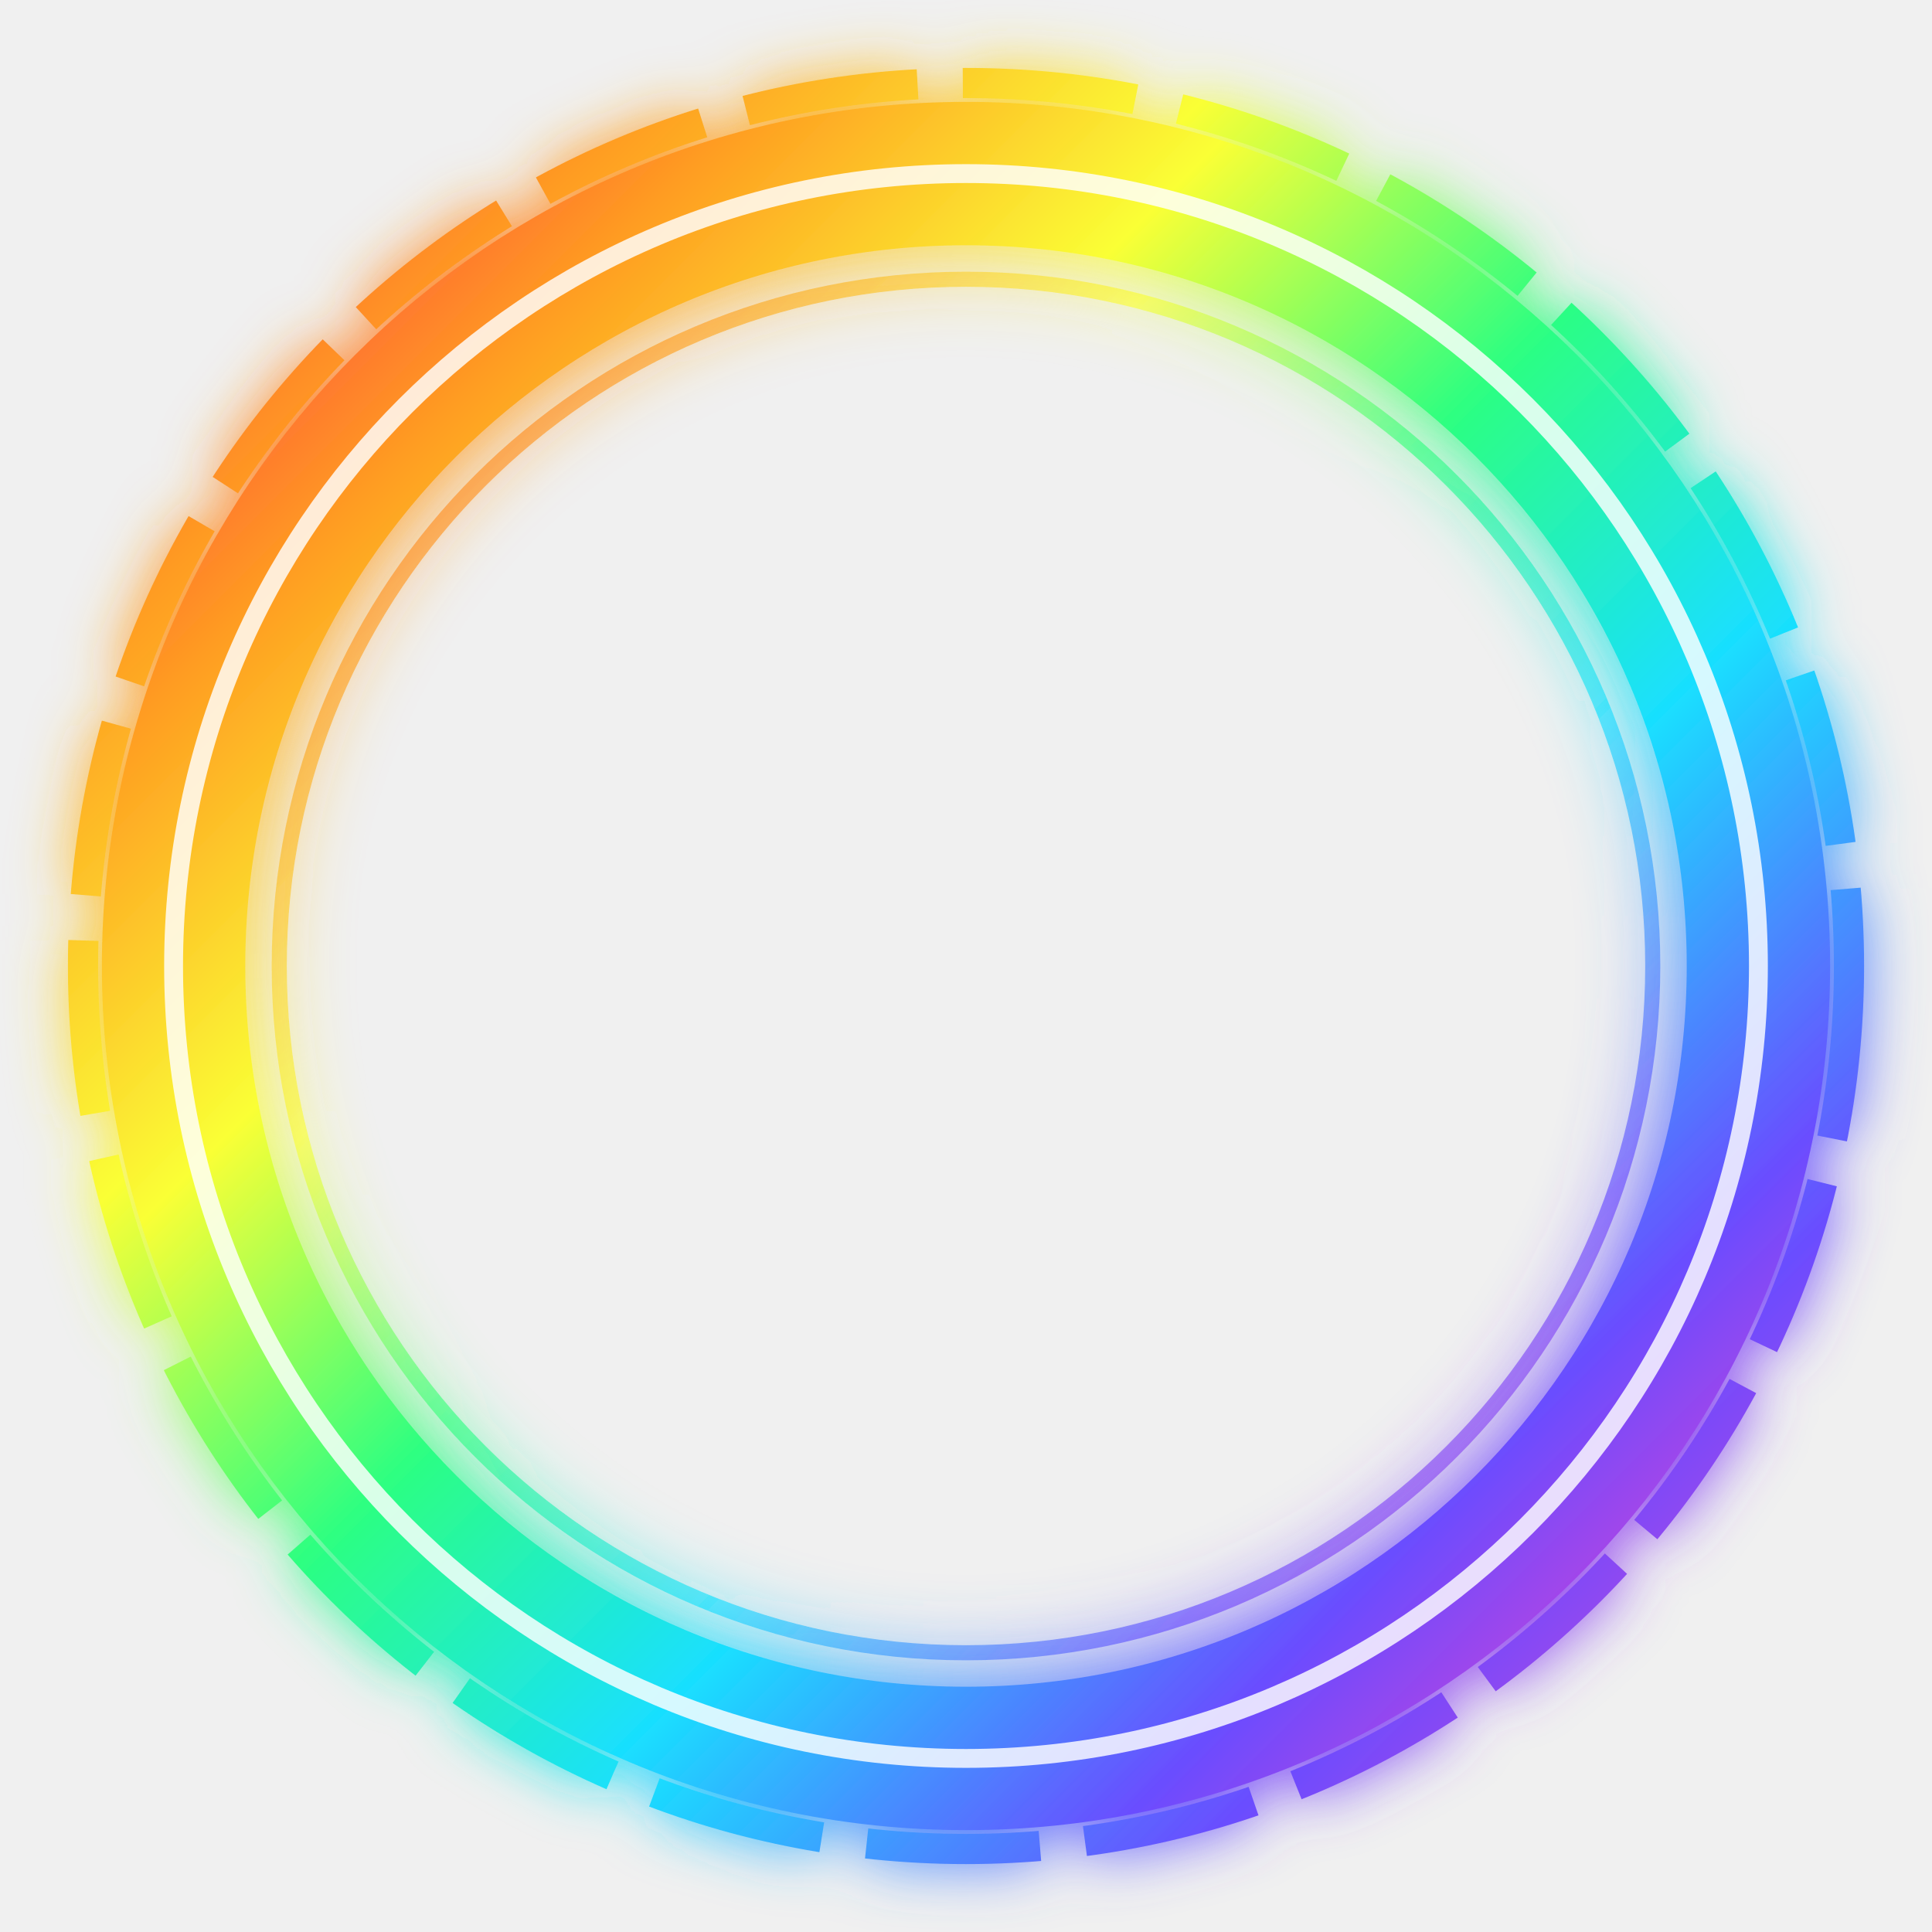
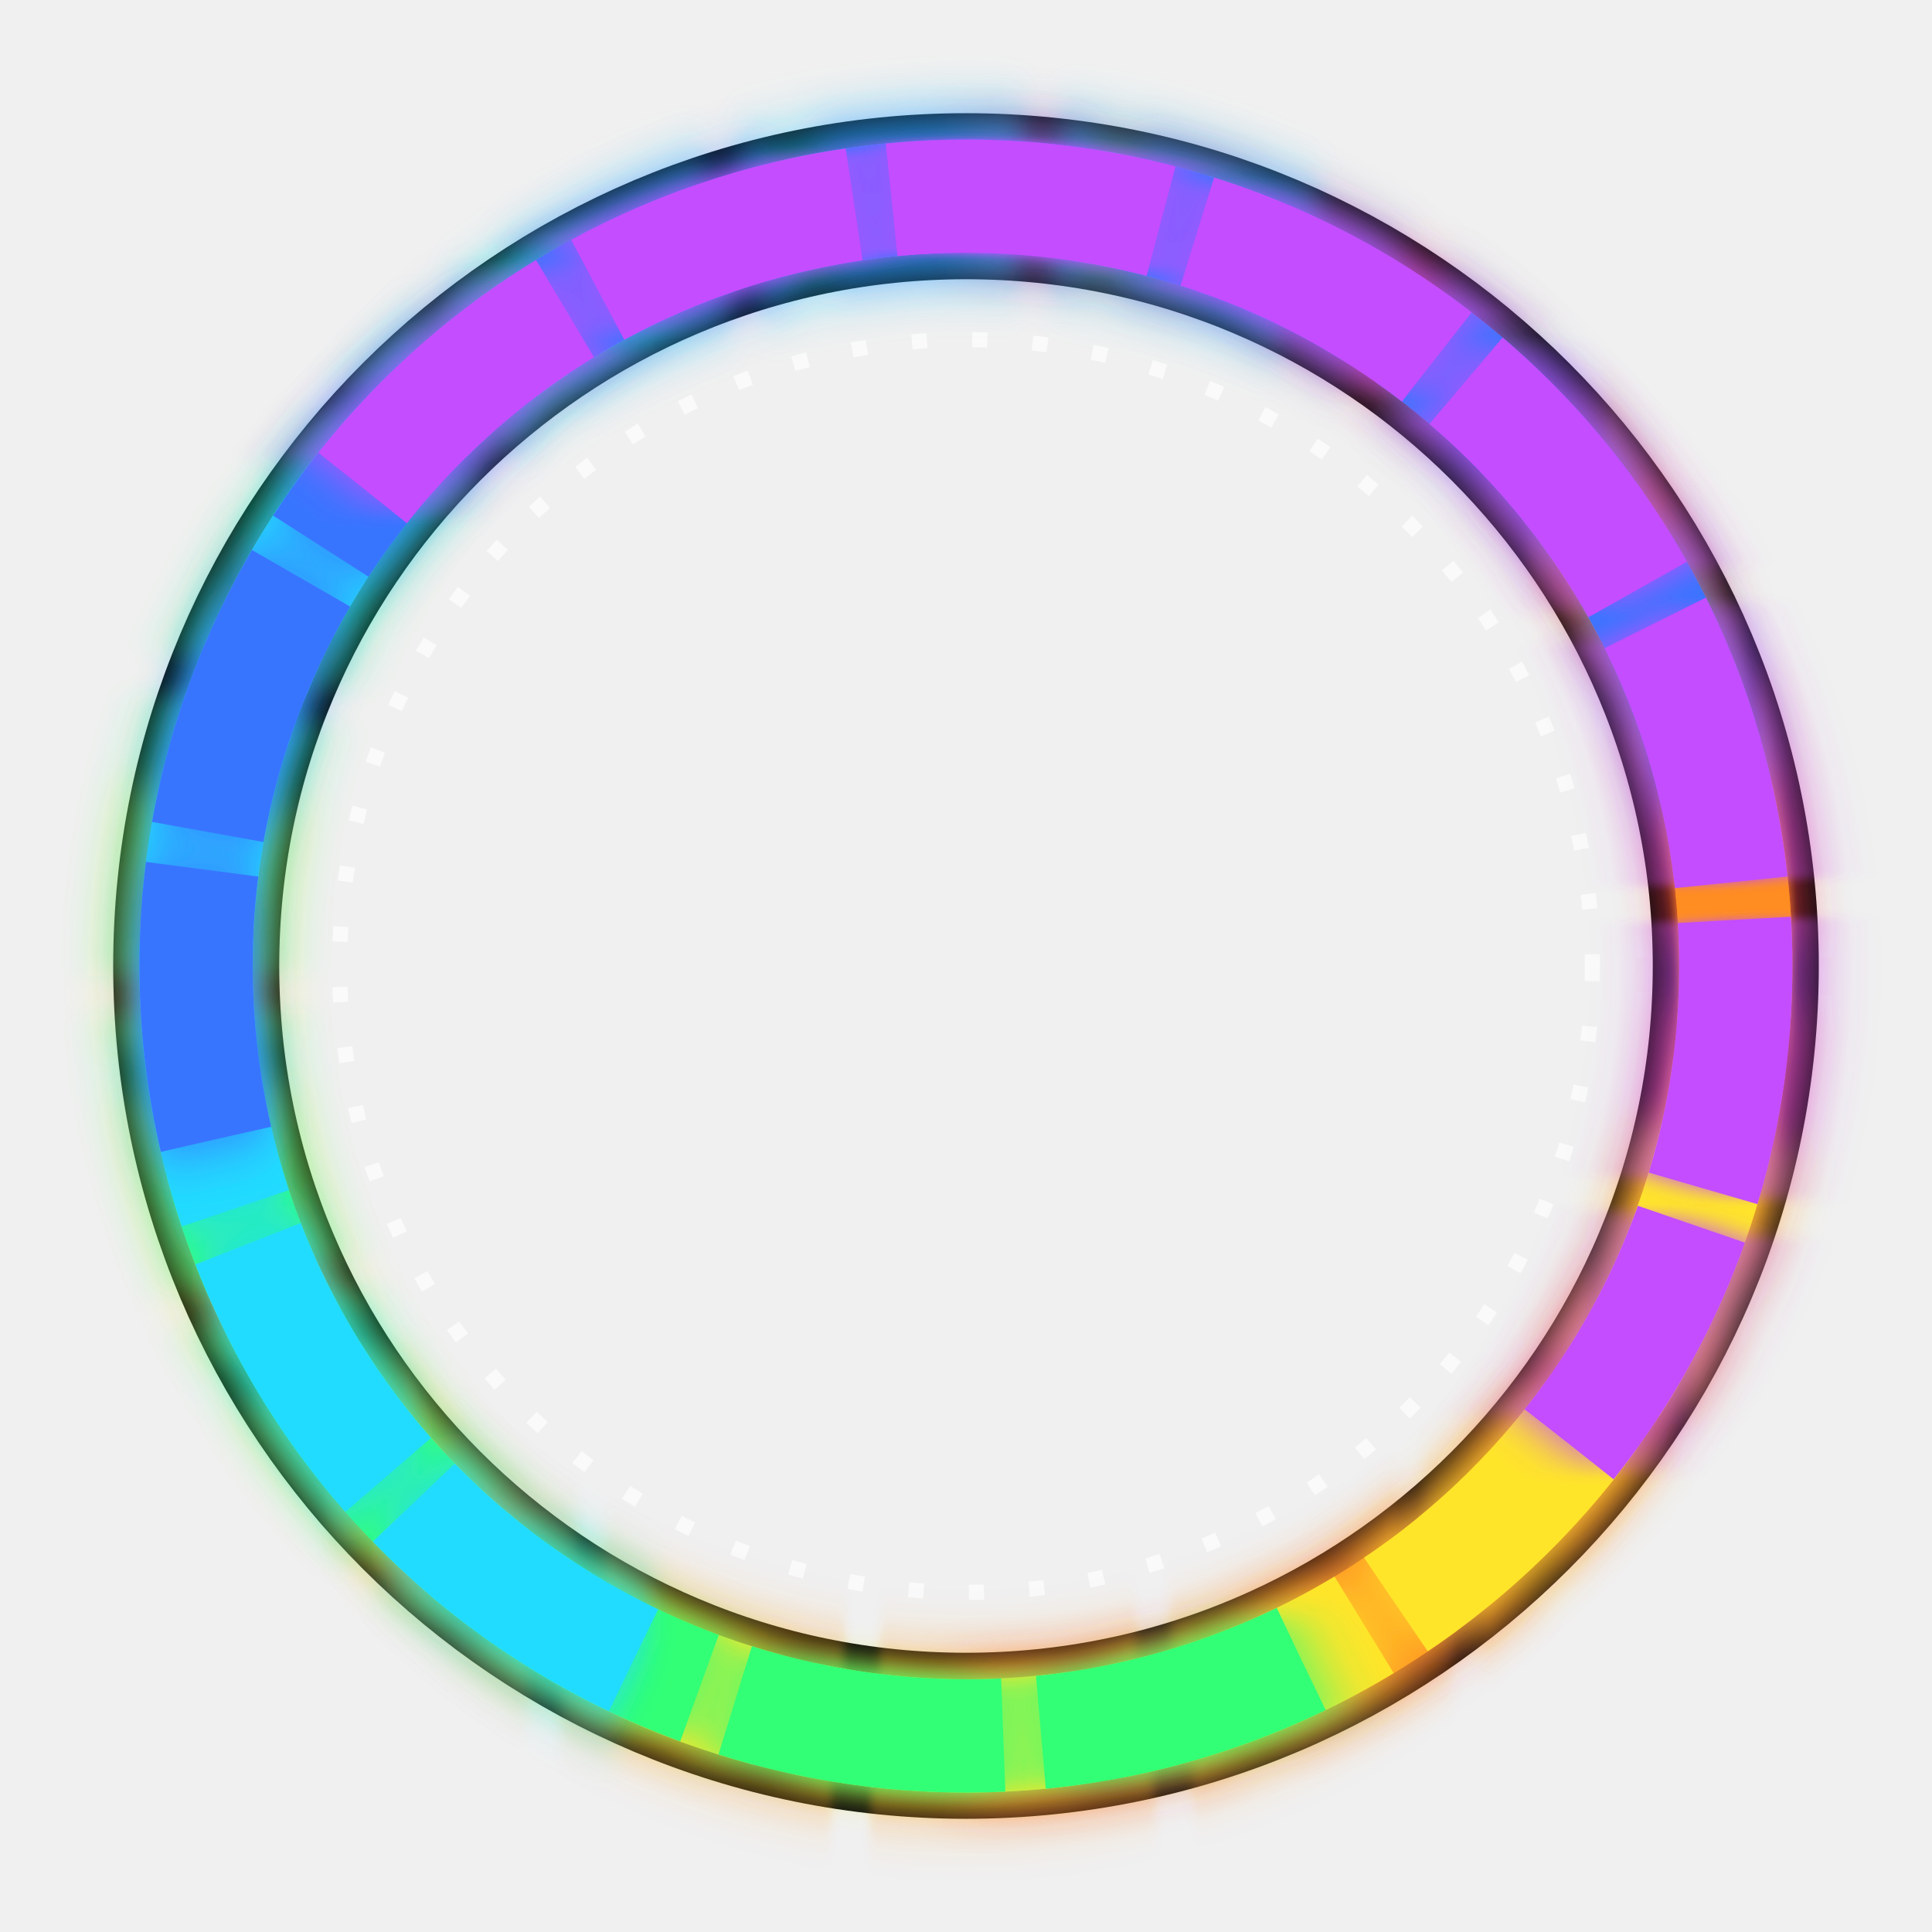
<svg xmlns="http://www.w3.org/2000/svg" viewBox="0 0 256 256">
  <defs>
-     <linearGradient id="fire" x1="0" y1="0" x2="0.8" y2="1">
-       <stop stop-color="#fff5a1" />
-       <stop offset=".24" stop-color="#ff9d27" />
-       <stop offset=".58" stop-color="#ff3b12" />
-       <stop offset="1" stop-color="#7f1008" />
-     </linearGradient>
-     <linearGradient id="ice" x1="0" y1="0" x2="1" y2="1">
-       <stop stop-color="#f4ffff" />
-       <stop offset=".26" stop-color="#4be7ff" />
-       <stop offset=".62" stop-color="#168bff" />
-       <stop offset="1" stop-color="#2637be" />
-     </linearGradient>
-     <linearGradient id="metal" x1="0" y1="0" x2="1" y2="1">
-       <stop stop-color="#fff" />
-       <stop offset=".25" stop-color="#a9b8c3" />
-       <stop offset=".52" stop-color="#35414b" />
-       <stop offset=".78" stop-color="#e8f5ff" />
-       <stop offset="1" stop-color="#65737e" />
-     </linearGradient>
-     <linearGradient id="gold" x1="0" y1="0" x2="1" y2="1">
-       <stop stop-color="#fff1a5" />
-       <stop offset=".25" stop-color="#e6b84c" />
-       <stop offset=".55" stop-color="#8b5b12" />
-       <stop offset=".8" stop-color="#ffe890" />
-       <stop offset="1" stop-color="#9a6b1d" />
-     </linearGradient>
-     <linearGradient id="bronze" x1="0" y1="0" x2="1" y2="1">
-       <stop stop-color="#f5c096" />
-       <stop offset=".28" stop-color="#a45b2b" />
-       <stop offset=".56" stop-color="#63351c" />
-       <stop offset=".8" stop-color="#e9a36d" />
-       <stop offset="1" stop-color="#78421f" />
-     </linearGradient>
-     <linearGradient id="diamond" x1="0" y1="0" x2="1" y2="1">
-       <stop stop-color="#fff" />
-       <stop offset=".25" stop-color="#8ff3ff" />
-       <stop offset=".56" stop-color="#2f819c" />
-       <stop offset=".8" stop-color="#e6ffff" />
-       <stop offset="1" stop-color="#5dc3ee" />
-     </linearGradient>
-     <linearGradient id="rainbow" x1="0" y1="0" x2="1" y2="1">
-       <stop stop-color="#ff294f" />
-       <stop offset=".16" stop-color="#ff9c21" />
-       <stop offset=".32" stop-color="#faff35" />
-       <stop offset=".48" stop-color="#2dff81" />
-       <stop offset=".64" stop-color="#19dfff" />
-       <stop offset=".82" stop-color="#6a4dff" />
-       <stop offset="1" stop-color="#ff38c7" />
-     </linearGradient>
-     <linearGradient id="neon" x1="0" y1="0" x2="1" y2="1">
-       <stop stop-color="#ffe0ff" />
-       <stop offset=".3" stop-color="#e05bff" />
-       <stop offset=".7" stop-color="#7025ec" />
-       <stop offset="1" stop-color="#ff8aff" />
-     </linearGradient>
    <filter id="glow" x="-60%" y="-60%" width="220%" height="220%">
-       <feGaussianBlur stdDeviation="4" result="blur" />
+       <feGaussianBlur stdDeviation="3.5" result="b" />
      <feMerge>
-         <feMergeNode in="blur" />
+         <feMergeNode in="b" />
        <feMergeNode in="SourceGraphic" />
      </feMerge>
    </filter>
+     <linearGradient id="metal" x1="0" y1="0" x2="1" y2="1">
+       <stop stop-color="#fff" />
+       <stop offset=".25" stop-color="#7b858e" />
+       <stop offset=".48" stop-color="#242a30" />
+       <stop offset=".72" stop-color="#c6d0d8" />
+       <stop offset="1" stop-color="#4d555d" />
+     </linearGradient>
  </defs>
-   <g filter="url(#glow)">
-     <circle cx="128" cy="128" r="105" fill="none" stroke="url(#rainbow)" stroke-width="19" />
-     <circle cx="128" cy="128" r="105" fill="none" stroke="#fff" stroke-opacity=".82" stroke-width="2.5" />
-     <circle cx="128" cy="128" r="117" fill="none" stroke="url(#rainbow)" stroke-width="4" stroke-dasharray="23 6" />
-     <circle cx="128" cy="128" r="91" fill="none" stroke="url(#rainbow)" stroke-width="2" opacity=".65" />
+   <g>
+     <circle cx="128" cy="128" r="102" fill="none" stroke="#090a0c" stroke-width="22" />
+     <path d="M128 26 A102 102 0 0 1 128 230" fill="none" stroke="#ff3b49" stroke-width="15" stroke-dasharray="36 5" transform="rotate(0 128 128)" filter="url(#glow)" />
+     <path d="M128 26 A102 102 0 0 1 128 230" fill="none" stroke="#ff8d24" stroke-width="15" stroke-dasharray="36 5" transform="rotate(51.4 128 128)" filter="url(#glow)" />
+     <path d="M128 26 A102 102 0 0 1 128 230" fill="none" stroke="#ffe52b" stroke-width="15" stroke-dasharray="36 5" transform="rotate(102.8 128 128)" filter="url(#glow)" />
+     <path d="M128 26 A102 102 0 0 1 128 230" fill="none" stroke="#32ff75" stroke-width="15" stroke-dasharray="36 5" transform="rotate(154.2 128 128)" filter="url(#glow)" />
+     <path d="M128 26 A102 102 0 0 1 128 230" fill="none" stroke="#20dcff" stroke-width="15" stroke-dasharray="36 5" transform="rotate(205.6 128 128)" filter="url(#glow)" />
+     <path d="M128 26 A102 102 0 0 1 128 230" fill="none" stroke="#3874ff" stroke-width="15" stroke-dasharray="36 5" transform="rotate(257 128 128)" filter="url(#glow)" />
+     <path d="M128 26 A102 102 0 0 1 128 230" fill="none" stroke="#c34dff" stroke-width="15" stroke-dasharray="36 5" transform="rotate(308.4 128 128)" filter="url(#glow)" />
+     <circle cx="128" cy="128" r="83" fill="none" stroke="#fff" stroke-opacity=".65" stroke-width="2" stroke-dasharray="2 6" />
  </g>
</svg>
